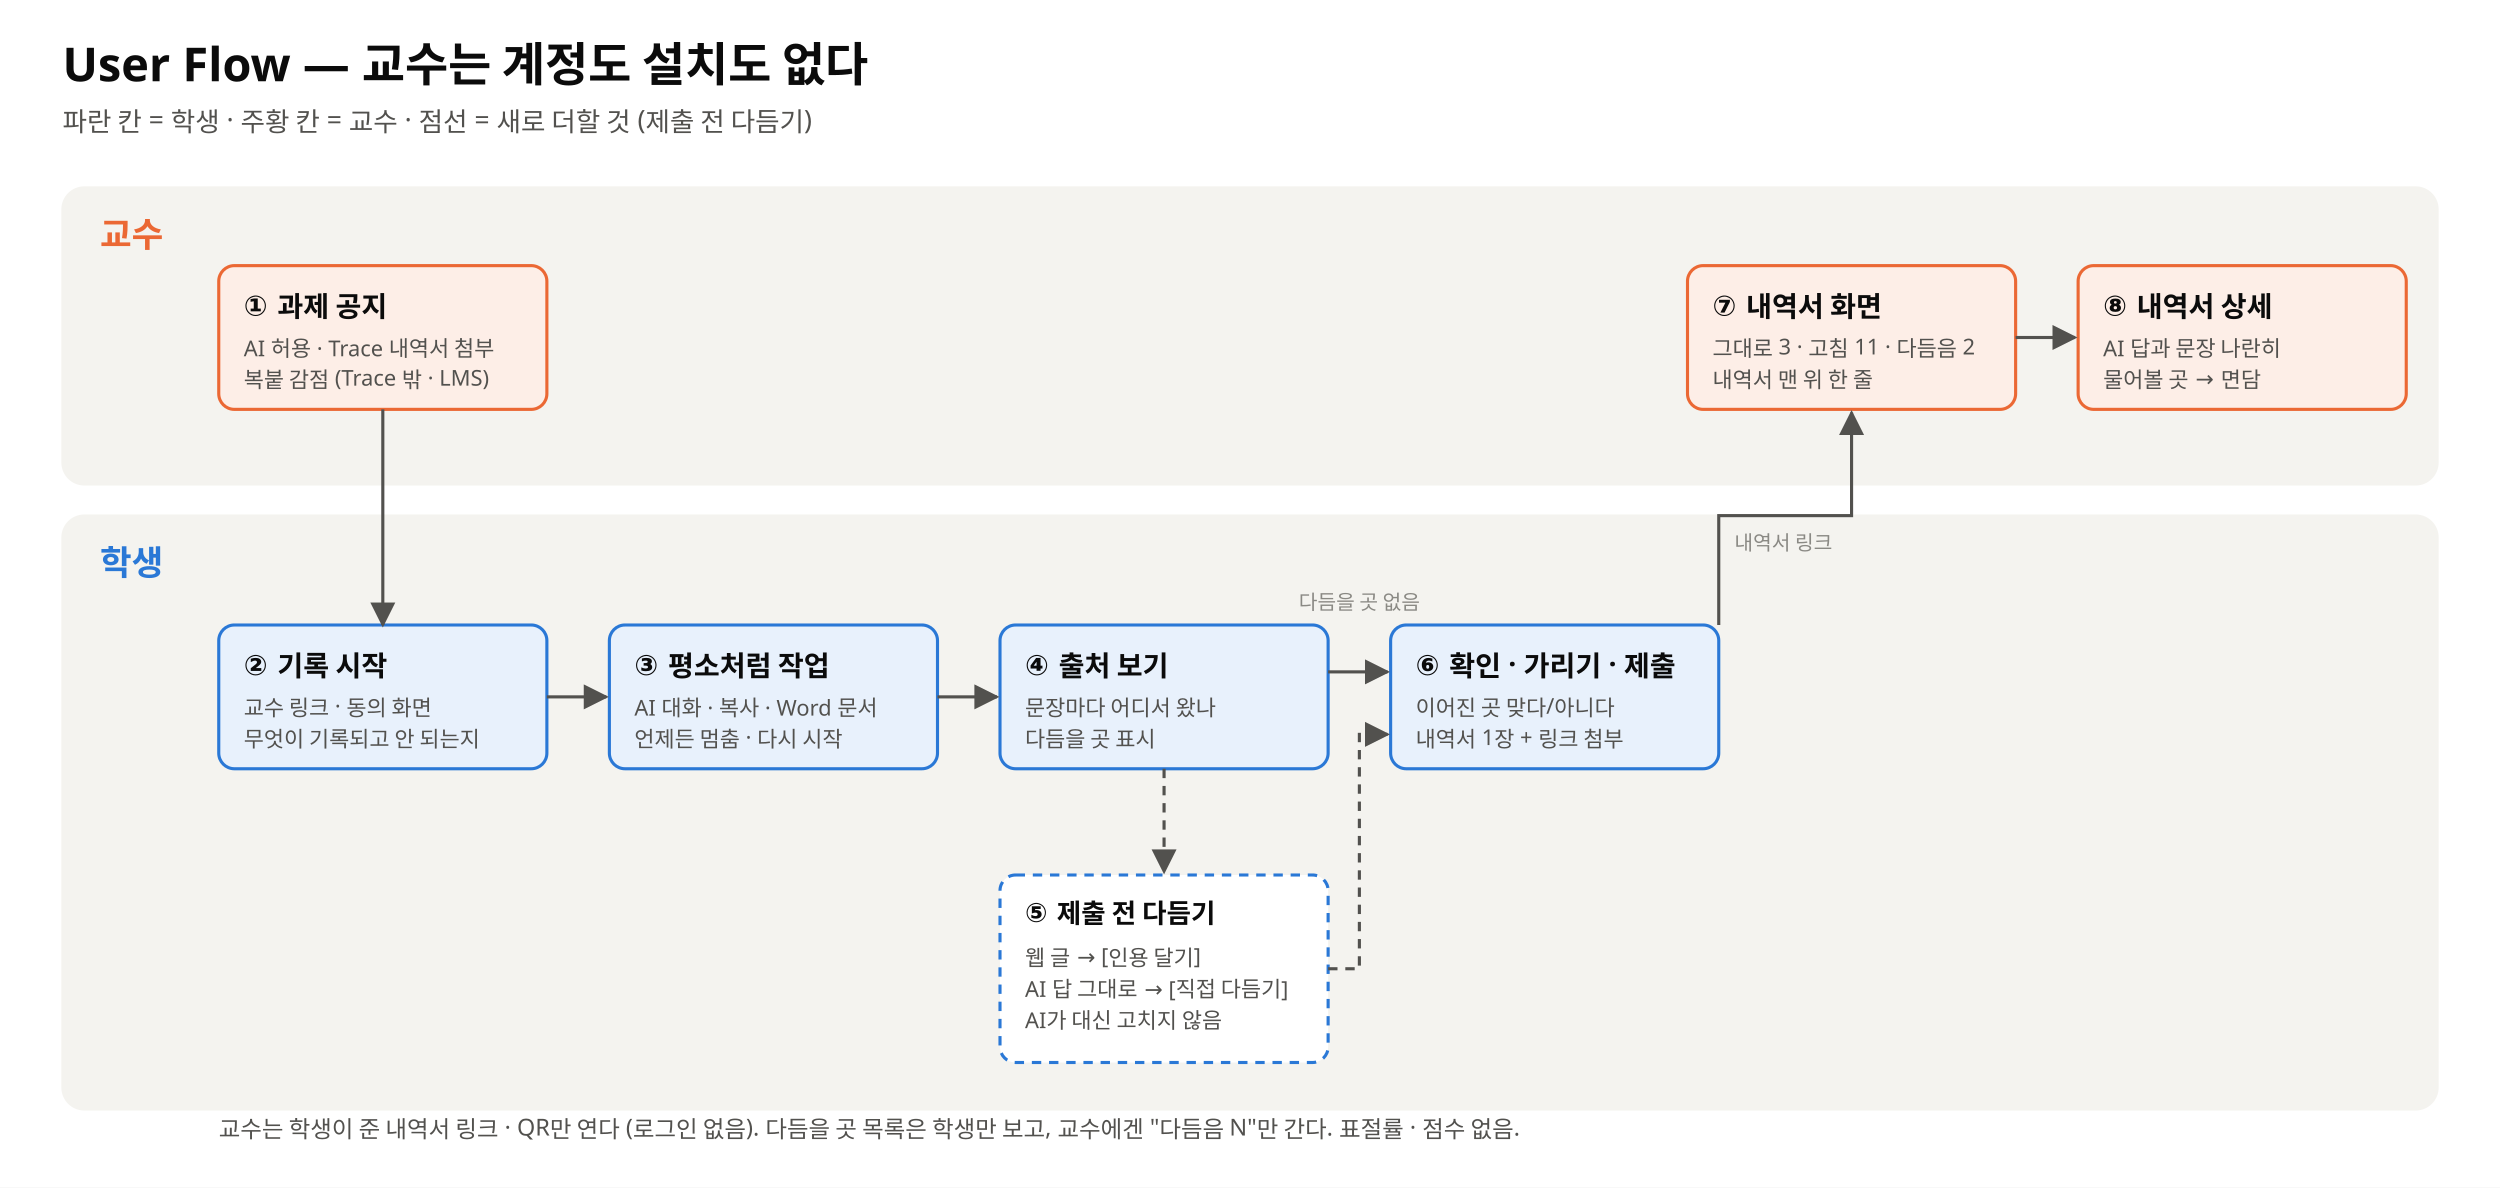
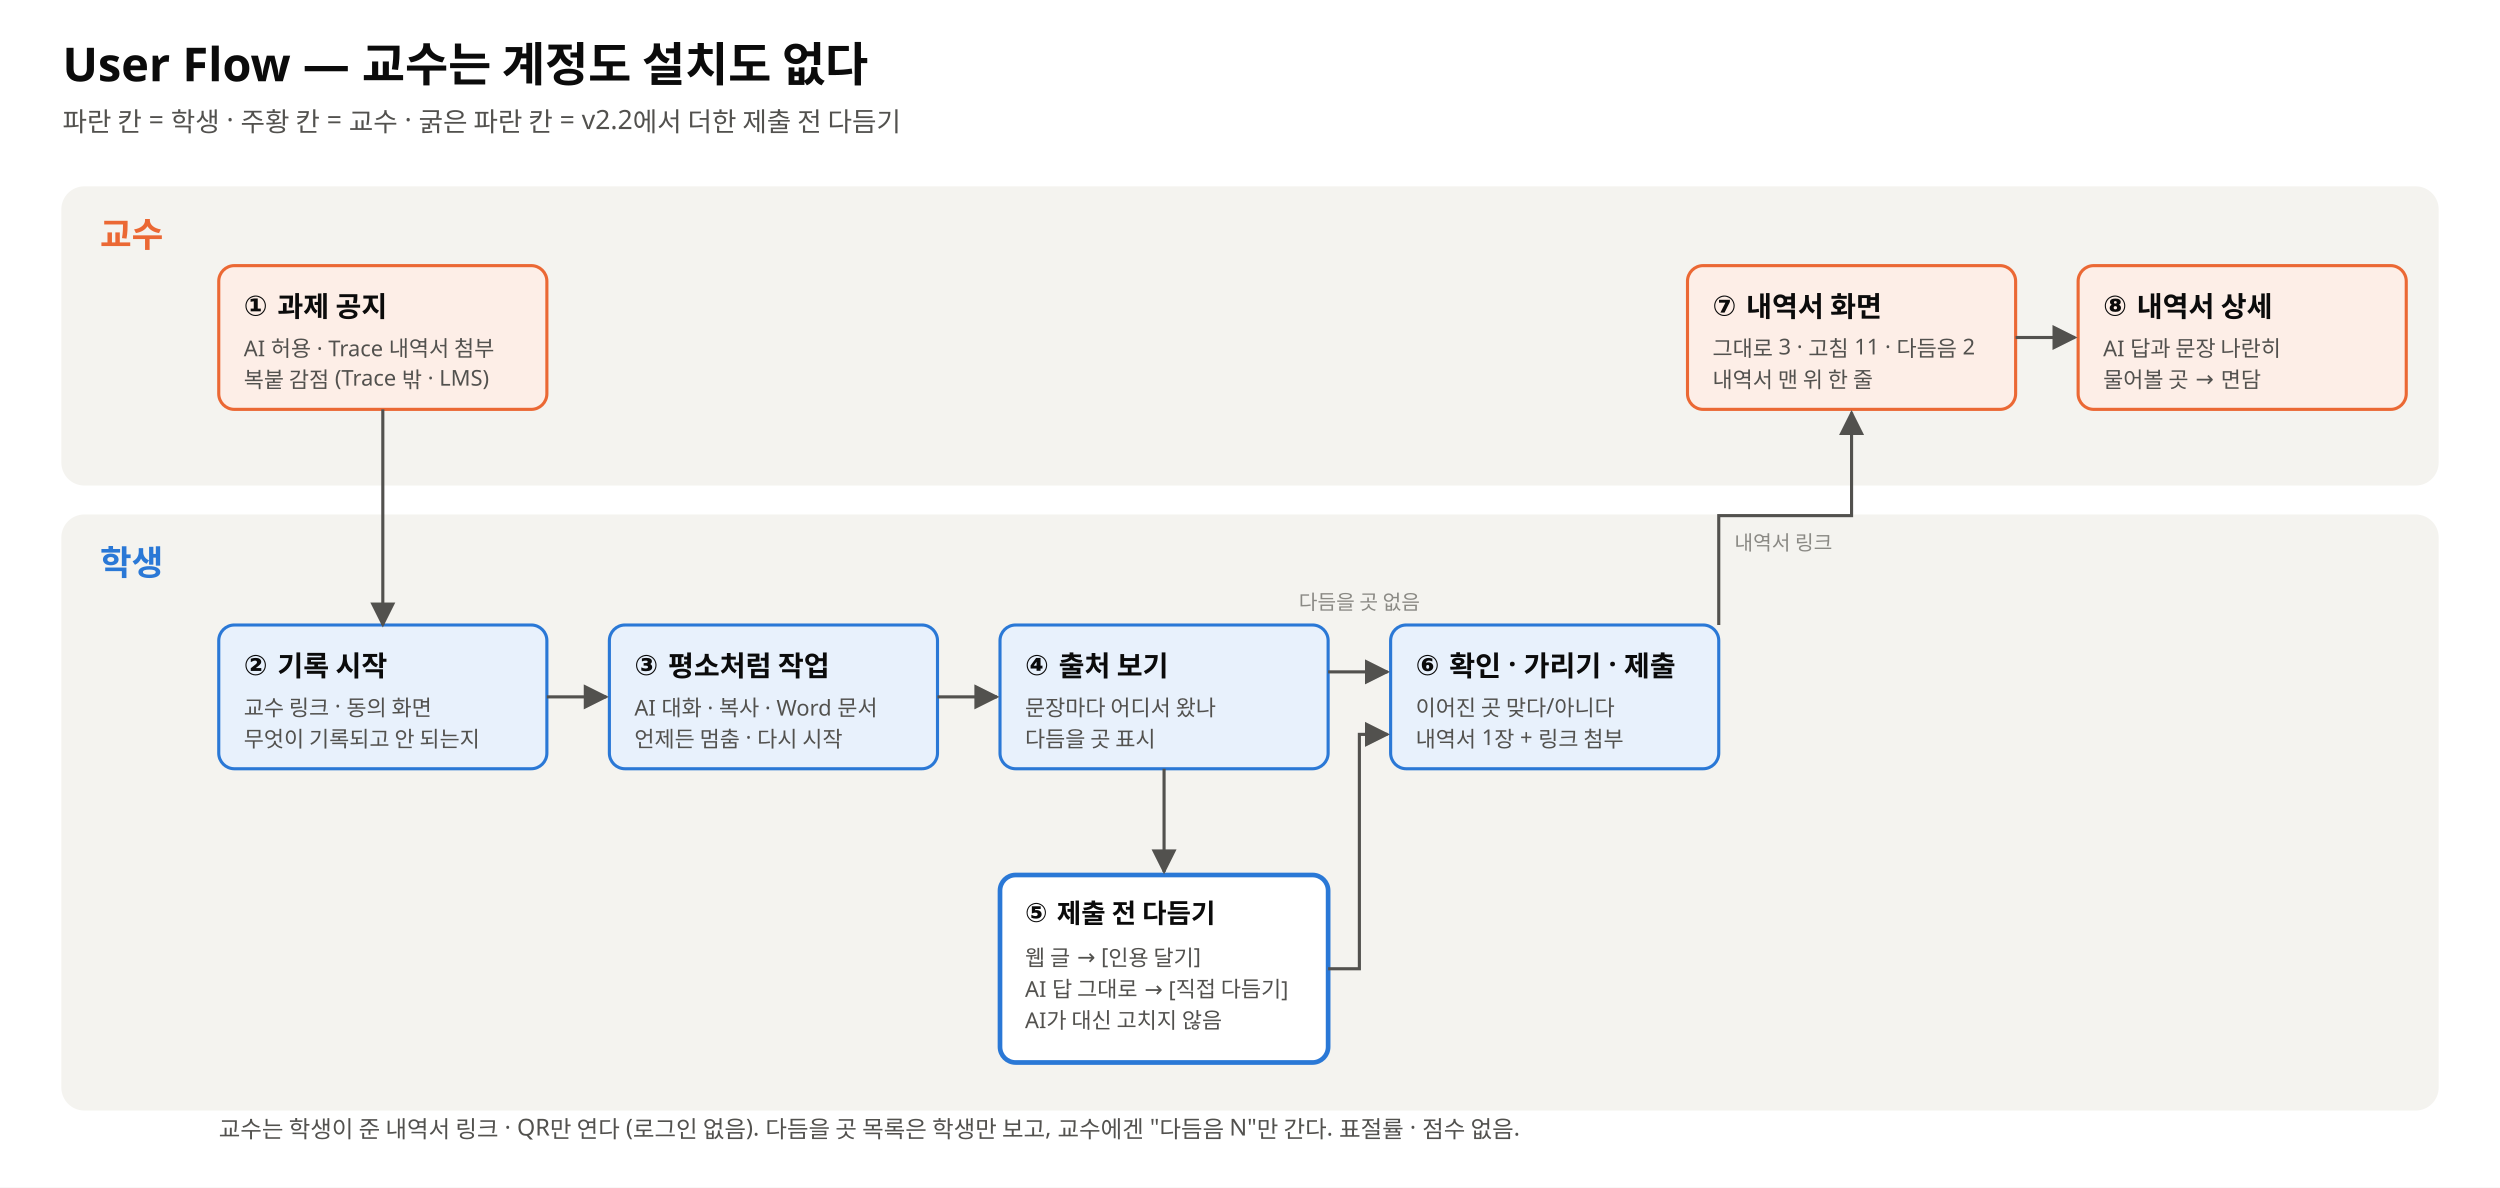
<svg xmlns="http://www.w3.org/2000/svg" viewBox="0 0 1600 760" width="1600" height="760" font-family="Pretendard, 'Apple SD Gothic Neo', 'Noto Sans KR', sans-serif">
  <defs>
    <marker id="arr" viewBox="0 0 10 10" refX="9" refY="5" markerWidth="8" markerHeight="8" orient="auto-start-reverse">
      <path d="M0,0 L10,5 L0,10 z" fill="#52514e" />
    </marker>
  </defs>
  <rect width="1600" height="760" fill="#ffffff" />
  <text x="40" y="52" font-size="30" fill="#0b0b0b" font-weight="700" text-anchor="start">User Flow — 교수는 계정도 설치도 없다</text>
-   <text x="40" y="84" font-size="17" fill="#52514e" font-weight="400" text-anchor="start">파란 칸 = 학생 · 주황 칸 = 교수 · 점선 = 새로 더할 것 (제출 전 다듬기)</text>
+   <text x="40" y="84" font-size="17" fill="#52514e" font-weight="400" text-anchor="start">파란 칸 = 학생 · 주황 칸 = 교수 · 굵은 파란 칸 = v2.2에서 더한 제출 전 다듬기</text>
  <rect x="40" y="120" width="1520" height="190" rx="14" fill="#f4f3ef" stroke="#f4f3ef" stroke-width="1.5" />
  <text x="64" y="158" font-size="22" fill="#eb6834" font-weight="700" text-anchor="start">교수</text>
  <rect x="40" y="330" width="1520" height="380" rx="14" fill="#f4f3ef" stroke="#f4f3ef" stroke-width="1.5" />
  <text x="64" y="368" font-size="22" fill="#2a78d6" font-weight="700" text-anchor="start">학생</text>
  <rect x="140" y="170" width="210" height="92" rx="10" fill="#fdeee7" stroke="#eb6834" stroke-width="2" />
  <text x="156" y="202" font-size="18" fill="#0b0b0b" font-weight="700" text-anchor="start">①  과제 공지</text>
  <text x="156" y="228" font-size="14" fill="#52514e" font-weight="400" text-anchor="start">AI 허용 · Trace 내역서 첨부</text>
  <text x="156" y="248" font-size="14" fill="#52514e" font-weight="400" text-anchor="start">복붙 감점 (Trace 밖 · LMS)</text>
  <rect x="1080" y="170" width="210" height="92" rx="10" fill="#fdeee7" stroke="#eb6834" stroke-width="2" />
  <text x="1096" y="202" font-size="18" fill="#0b0b0b" font-weight="700" text-anchor="start">⑦  내역서 화면</text>
  <text x="1096" y="228" font-size="14" fill="#52514e" font-weight="400" text-anchor="start">그대로 3 · 고침 11 · 다듬음 2</text>
  <text x="1096" y="248" font-size="14" fill="#52514e" font-weight="400" text-anchor="start">내역서 맨 위 한 줄</text>
  <rect x="1330" y="170" width="210" height="92" rx="10" fill="#fdeee7" stroke="#eb6834" stroke-width="2" />
  <text x="1346" y="202" font-size="18" fill="#0b0b0b" font-weight="700" text-anchor="start">⑧  내역서 상세</text>
  <text x="1346" y="228" font-size="14" fill="#52514e" font-weight="400" text-anchor="start">AI 답과 문장 나란히</text>
  <text x="1346" y="248" font-size="14" fill="#52514e" font-weight="400" text-anchor="start">물어볼 곳 → 면담</text>
  <rect x="140" y="400" width="210" height="92" rx="10" fill="#e8f1fc" stroke="#2a78d6" stroke-width="2" />
  <text x="156" y="432" font-size="18" fill="#0b0b0b" font-weight="700" text-anchor="start">②  기록 시작</text>
  <text x="156" y="458" font-size="14" fill="#52514e" font-weight="400" text-anchor="start">교수 링크 · 동의 화면</text>
  <text x="156" y="478" font-size="14" fill="#52514e" font-weight="400" text-anchor="start">무엇이 기록되고 안 되는지</text>
  <rect x="390" y="400" width="210" height="92" rx="10" fill="#e8f1fc" stroke="#2a78d6" stroke-width="2" />
  <text x="406" y="432" font-size="18" fill="#0b0b0b" font-weight="700" text-anchor="start">③  평소처럼 작업</text>
  <text x="406" y="458" font-size="14" fill="#52514e" font-weight="400" text-anchor="start">AI 대화 · 복사 · Word 문서</text>
  <text x="406" y="478" font-size="14" fill="#52514e" font-weight="400" text-anchor="start">언제든 멈춤 · 다시 시작</text>
  <rect x="640" y="400" width="210" height="92" rx="10" fill="#e8f1fc" stroke="#2a78d6" stroke-width="2" />
  <text x="656" y="432" font-size="18" fill="#0b0b0b" font-weight="700" text-anchor="start">④  출처 보기</text>
  <text x="656" y="458" font-size="14" fill="#52514e" font-weight="400" text-anchor="start">문장마다 어디서 왔나</text>
  <text x="656" y="478" font-size="14" fill="#52514e" font-weight="400" text-anchor="start">다듬을 곳 표시</text>
  <rect x="890" y="400" width="210" height="92" rx="10" fill="#e8f1fc" stroke="#2a78d6" stroke-width="2" />
  <text x="906" y="432" font-size="18" fill="#0b0b0b" font-weight="700" text-anchor="start">⑥  확인 · 가리기 · 제출</text>
  <text x="906" y="458" font-size="14" fill="#52514e" font-weight="400" text-anchor="start">이어진 곳 맞다/아니다</text>
  <text x="906" y="478" font-size="14" fill="#52514e" font-weight="400" text-anchor="start">내역서 1장 + 링크 첨부</text>
-   <rect x="640" y="560" width="210" height="120" rx="10" fill="#ffffff" stroke="#2a78d6" stroke-width="2" stroke-dasharray="6 5" />
+   <rect x="640" y="560" width="210" height="120" rx="10" fill="#ffffff" stroke="#2a78d6" stroke-width="3" />
  <text x="656" y="590" font-size="17" fill="#0b0b0b" font-weight="700" text-anchor="start">⑤  제출 전 다듬기</text>
  <text x="656" y="618" font-size="14" fill="#52514e" font-weight="400" text-anchor="start">웹 글 → [인용 달기]</text>
  <text x="656" y="638" font-size="14" fill="#52514e" font-weight="400" text-anchor="start">AI 답 그대로 → [직접 다듬기]</text>
  <text x="656" y="658" font-size="14" fill="#52514e" font-weight="400" text-anchor="start">AI가 대신 고치지 않음</text>
  <path d="M245,262 L245,400" fill="none" stroke="#52514e" stroke-width="2" marker-end="url(#arr)" />
  <line x1="350" y1="446" x2="388" y2="446" stroke="#52514e" stroke-width="2" marker-end="url(#arr)" />
  <line x1="600" y1="446" x2="638" y2="446" stroke="#52514e" stroke-width="2" marker-end="url(#arr)" />
-   <line x1="745" y1="492" x2="745" y2="558" stroke="#52514e" stroke-width="2" stroke-dasharray="6 5" marker-end="url(#arr)" />
-   <path d="M850,620 L870,620 L870,470 L888,470" fill="none" stroke="#52514e" stroke-width="2" stroke-dasharray="6 5" marker-end="url(#arr)" />
+   <line x1="745" y1="492" x2="745" y2="558" stroke="#52514e" stroke-width="2" marker-end="url(#arr)" />
+   <path d="M850,620 L870,620 L870,470 L888,470" fill="none" stroke="#52514e" stroke-width="2" marker-end="url(#arr)" />
  <line x1="850" y1="430" x2="888" y2="430" stroke="#52514e" stroke-width="2" marker-end="url(#arr)" />
  <text x="870" y="390" font-size="13" fill="#8a8984" font-weight="400" text-anchor="middle">다듬을 곳 없음</text>
  <path d="M1100,400 L1100,330 L1185,330 L1185,264" fill="none" stroke="#52514e" stroke-width="2" marker-end="url(#arr)" />
  <line x1="1290" y1="216" x2="1328" y2="216" stroke="#52514e" stroke-width="2" marker-end="url(#arr)" />
  <text x="1110" y="352" font-size="13" fill="#8a8984" font-weight="400" text-anchor="start">내역서 링크</text>
  <text x="140" y="728" font-size="15" fill="#52514e" font-weight="400" text-anchor="start">교수는 학생이 준 내역서 링크 · QR만 연다 (로그인 없음). 다듬을 곳 목록은 학생만 보고, 교수에겐 "다듬음 N"만 간다. 표절률 · 점수 없음.</text>
</svg>
